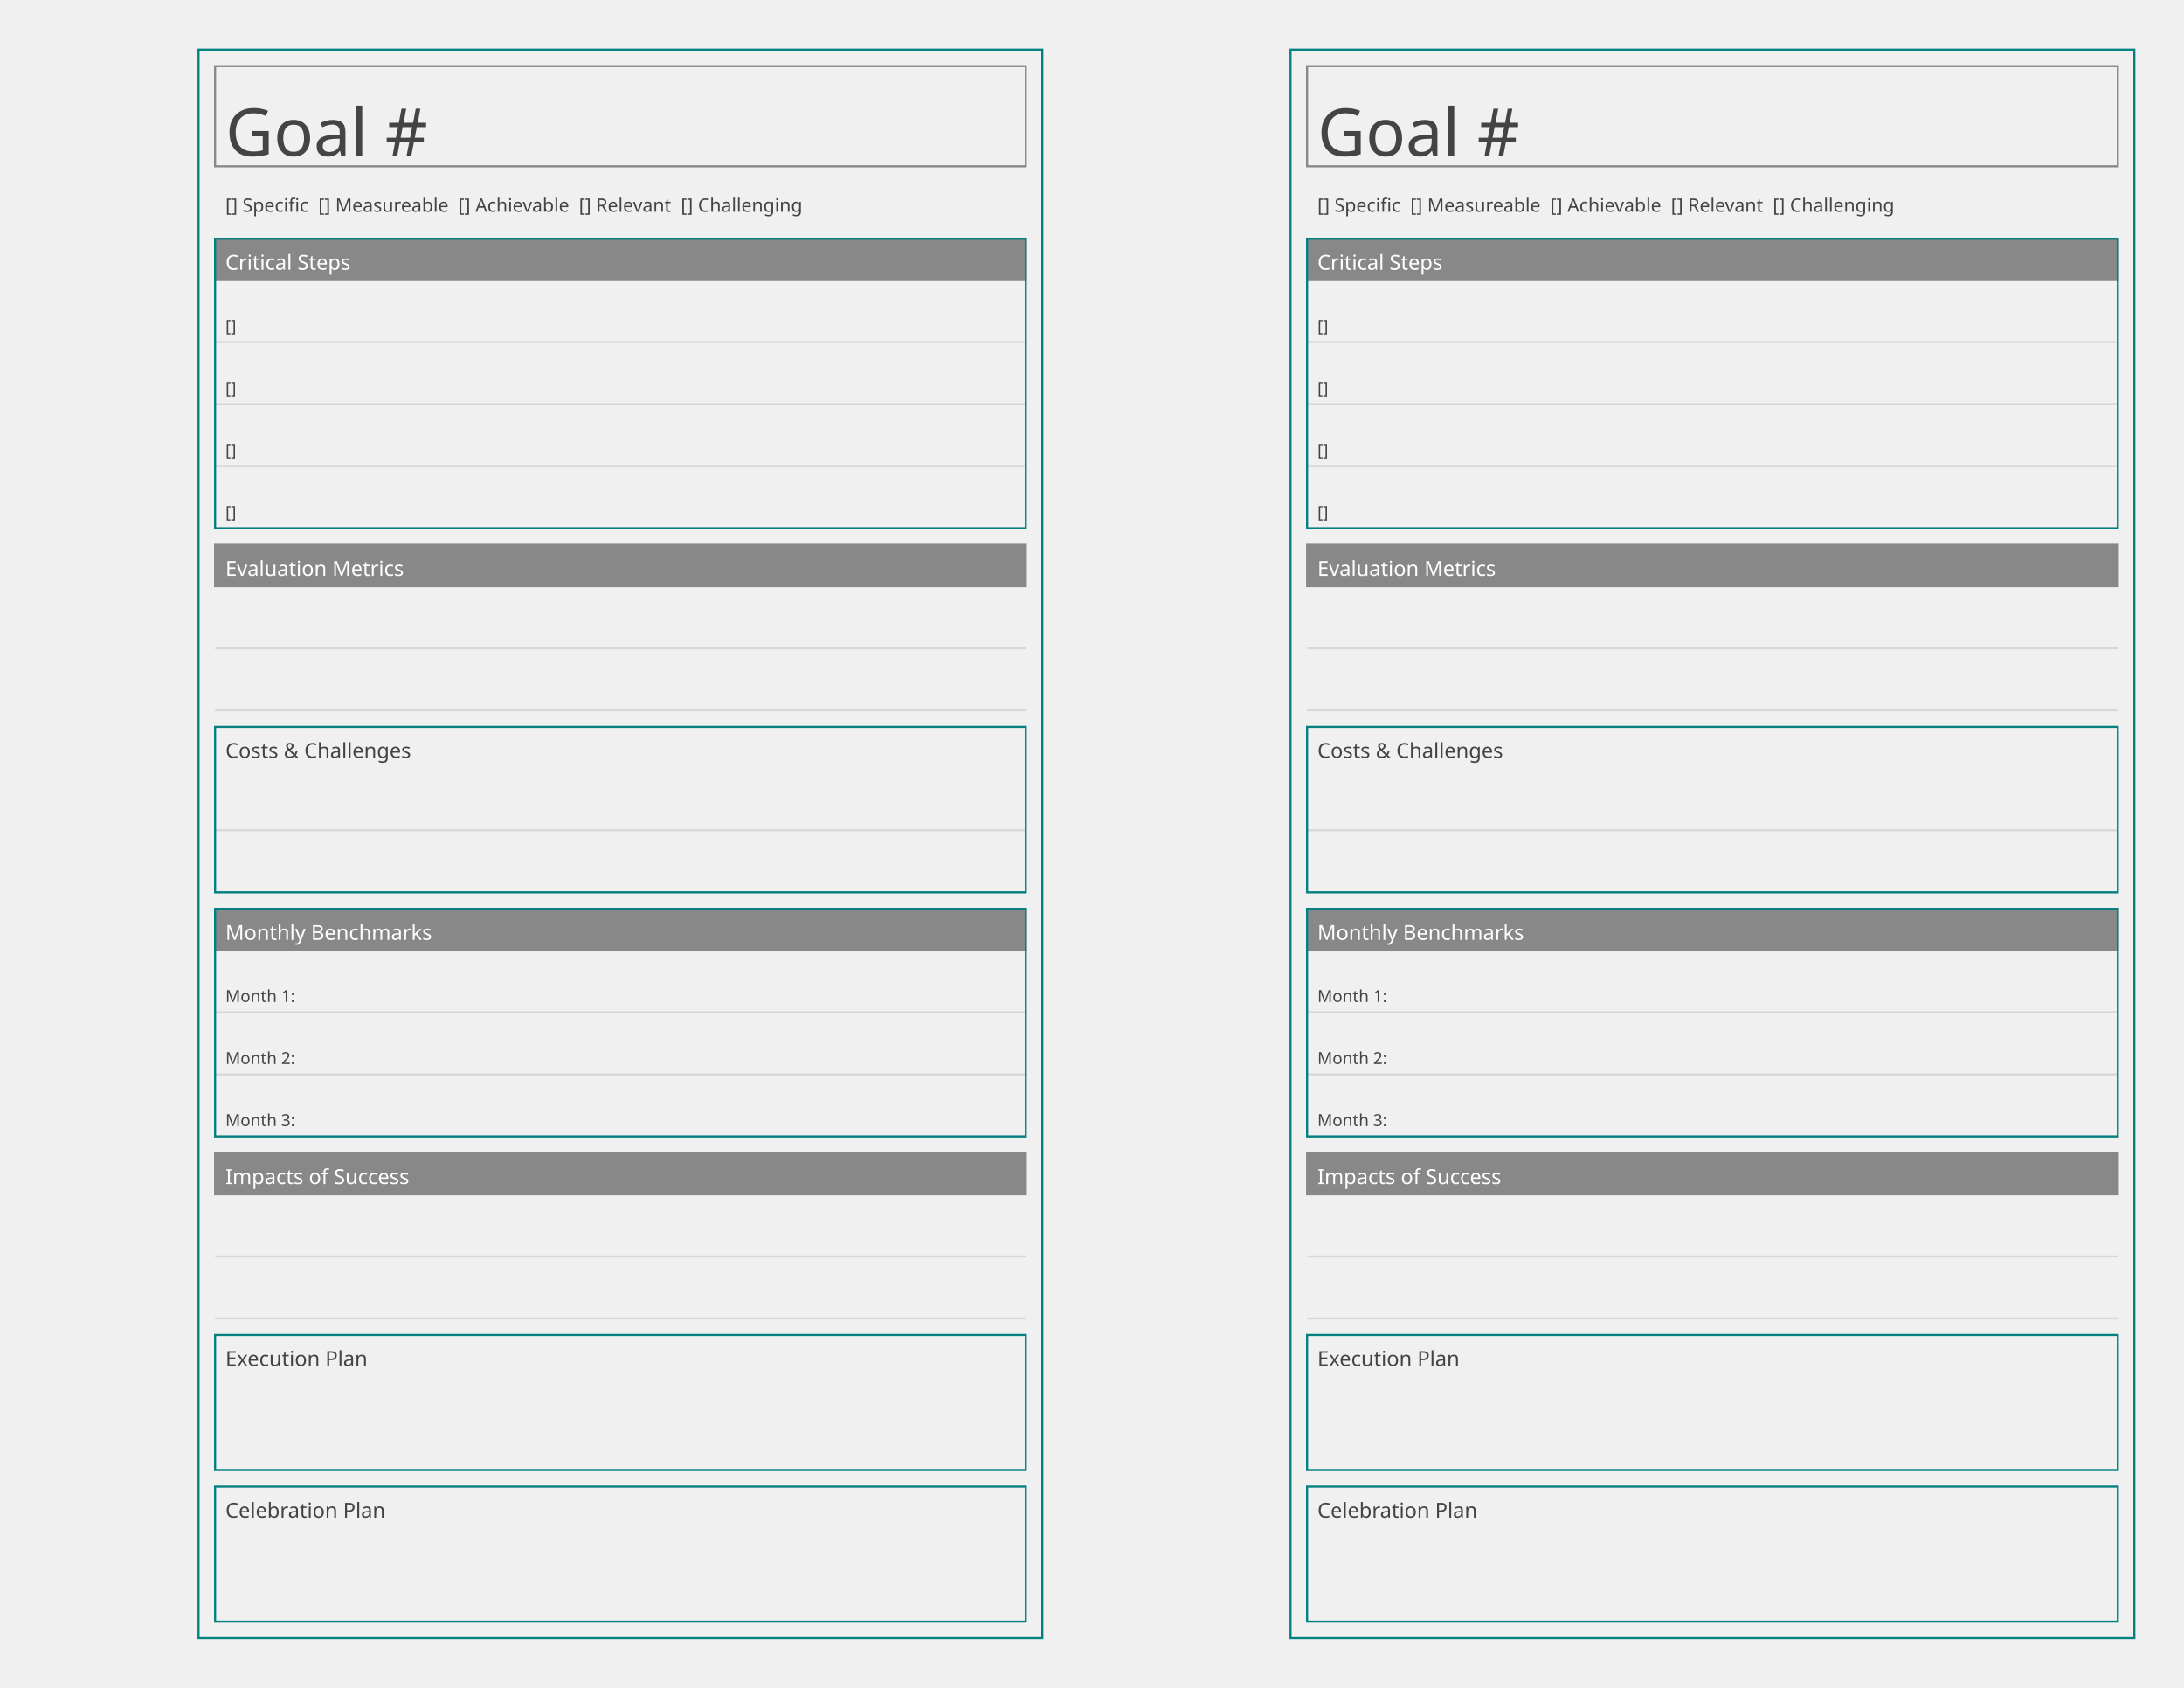
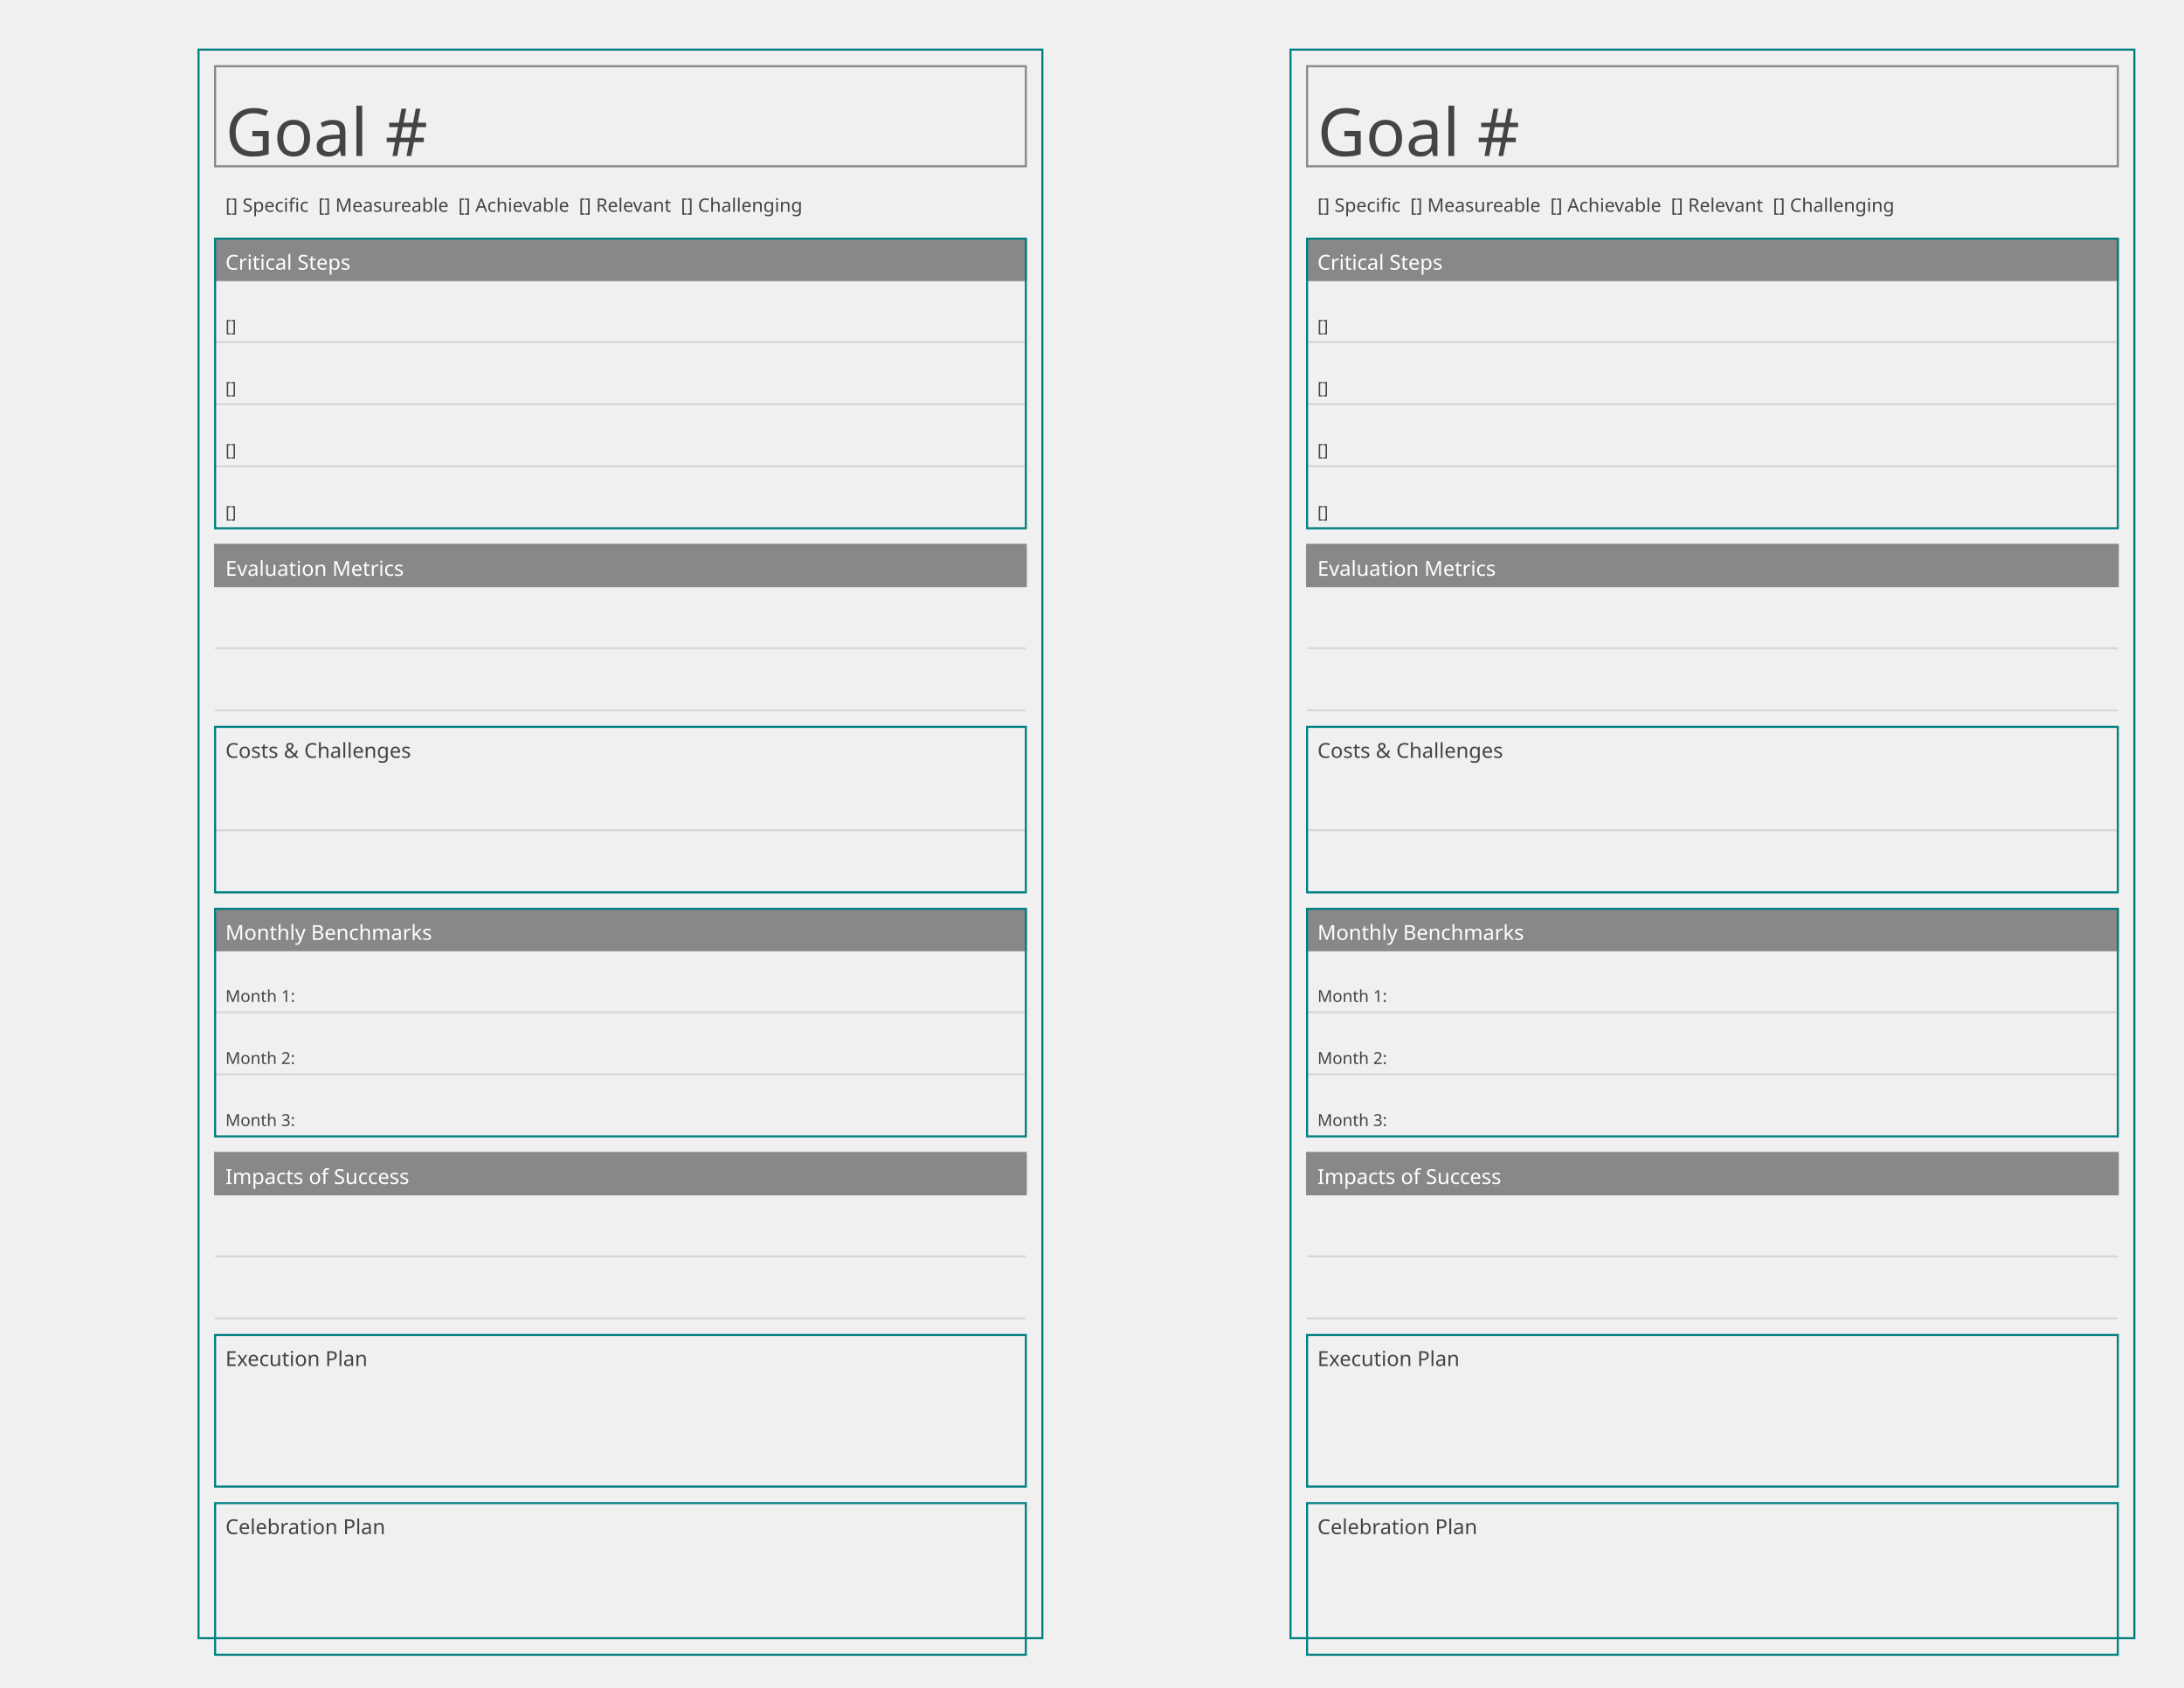
<svg xmlns="http://www.w3.org/2000/svg" baseProfile="tiny" height="8.5in" version="1.2" width="11in">
  <defs />
  <g transform="translate(96, 24.0)">
    <rect fill="none" height="768.0" stroke="#008080" width="408.0" x="0" y="0" />
    <g transform="translate(8, 8)">
      <rect fill="none" height="48.4" stroke="#888888" stroke-width="1" width="392.0" x="0" y="0" />
      <text alignment-baseline="text-after-edge" fill="#444444" font-family="Trebuchet MS" font-size="32" text-anchor="start" transform="translate(5,43.4)">Goal #</text>
    </g>
    <g transform="translate(8, 56.4)">
      <g transform="translate(0,8)">
        <rect fill="none" height="19" stroke="none" width="392.0" x="0" y="0" />
        <text alignment-baseline="text-after-edge" fill="#444444" font-family="Ubuntu Mono" font-size="9" text-anchor="start" x="5" y="14">[] Specific  [] Measureable  [] Achievable  [] Relevant  [] Challenging</text>
      </g>
      <g transform="translate(0,35)">
        <g>
          <rect fill="#888888" height="20" stroke="#888888" width="392.0" x="0" y="0" />
          <text alignment-baseline="text-after-edge" fill="#ffffff" font-family="Trebuchet MS" font-size="10" text-anchor="start" x="5" y="15">Critical Steps</text>
        </g>
        <g>
          <line stroke="#d7d7d7" x1="0" x2="392.0" y1="50" y2="50" />
          <line stroke="#d7d7d7" x1="0" x2="392.0" y1="80" y2="80" />
          <line stroke="#d7d7d7" x1="0" x2="392.0" y1="110" y2="110" />
          <line stroke="#d7d7d7" x1="0" x2="392.0" y1="140" y2="140" />
          <text alignment-baseline="text-after-edge" fill="#444444" font-family="Ubuntu Mono" font-size="8" text-anchor="start" x="5" y="45">[]</text>
          <text alignment-baseline="text-after-edge" fill="#444444" font-family="Ubuntu Mono" font-size="8" text-anchor="start" x="5" y="75">[]</text>
          <text alignment-baseline="text-after-edge" fill="#444444" font-family="Ubuntu Mono" font-size="8" text-anchor="start" x="5" y="105">[]</text>
          <text alignment-baseline="text-after-edge" fill="#444444" font-family="Ubuntu Mono" font-size="8" text-anchor="start" x="5" y="135">[]</text>
        </g>
        <rect fill="none" height="140" stroke="#008080" width="392.0" x="0" y="0" />
      </g>
      <g transform="translate(0,183)">
        <g>
          <rect fill="#888888" height="20" stroke="#888888" width="392.0" x="0" y="0" />
          <text alignment-baseline="text-after-edge" fill="#ffffff" font-family="Trebuchet MS" font-size="10" text-anchor="start" x="5" y="15">Evaluation Metrics</text>
        </g>
        <g>
          <line stroke="#d7d7d7" x1="0" x2="392.0" y1="50" y2="50" />
          <line stroke="#d7d7d7" x1="0" x2="392.0" y1="80" y2="80" />
        </g>
      </g>
      <g transform="translate(0,271)">
        <g>
          <rect fill="none" height="20" stroke="none" width="392.0" x="0" y="0" />
          <text alignment-baseline="text-after-edge" fill="#444444" font-family="Trebuchet MS" font-size="10" text-anchor="start" x="5" y="15">Costs &amp; Challenges</text>
        </g>
        <g>
          <line stroke="#d7d7d7" x1="0" x2="392.0" y1="50" y2="50" />
          <line stroke="#d7d7d7" x1="0" x2="392.0" y1="80" y2="80" />
          <text alignment-baseline="text-after-edge" fill="#444444" font-family="Ubuntu Mono" font-size="8" text-anchor="start" x="5" y="45" />
          <text alignment-baseline="text-after-edge" fill="#444444" font-family="Ubuntu Mono" font-size="8" text-anchor="start" x="5" y="75" />
        </g>
        <rect fill="none" height="80" stroke="#008080" width="392.0" x="0" y="0" />
      </g>
      <g transform="translate(0,359)">
        <g>
          <rect fill="#888888" height="20" stroke="#888888" width="392.0" x="0" y="0" />
          <text alignment-baseline="text-after-edge" fill="#ffffff" font-family="Trebuchet MS" font-size="10" text-anchor="start" x="5" y="15">Monthly Benchmarks</text>
        </g>
        <g>
          <line stroke="#d7d7d7" x1="0" x2="392.0" y1="50" y2="50" />
          <line stroke="#d7d7d7" x1="0" x2="392.0" y1="80" y2="80" />
          <line stroke="#d7d7d7" x1="0" x2="392.0" y1="110" y2="110" />
          <text alignment-baseline="text-after-edge" fill="#444444" font-family="Ubuntu Mono" font-size="8" text-anchor="start" x="5" y="45">Month 1:</text>
          <text alignment-baseline="text-after-edge" fill="#444444" font-family="Ubuntu Mono" font-size="8" text-anchor="start" x="5" y="75">Month 2:</text>
          <text alignment-baseline="text-after-edge" fill="#444444" font-family="Ubuntu Mono" font-size="8" text-anchor="start" x="5" y="105">Month 3:</text>
        </g>
        <rect fill="none" height="110" stroke="#008080" width="392.0" x="0" y="0" />
      </g>
      <g transform="translate(0,477)">
        <g>
          <rect fill="#888888" height="20" stroke="#888888" width="392.0" x="0" y="0" />
          <text alignment-baseline="text-after-edge" fill="#ffffff" font-family="Trebuchet MS" font-size="10" text-anchor="start" x="5" y="15">Impacts of Success</text>
        </g>
        <g>
          <line stroke="#d7d7d7" x1="0" x2="392.0" y1="50" y2="50" />
          <line stroke="#d7d7d7" x1="0" x2="392.0" y1="80" y2="80" />
          <text alignment-baseline="text-after-edge" fill="#444444" font-family="Ubuntu Mono" font-size="8" text-anchor="start" x="0" y="45" />
          <text alignment-baseline="text-after-edge" fill="#444444" font-family="Ubuntu Mono" font-size="8" text-anchor="start" x="0" y="75" />
        </g>
      </g>
      <g transform="translate(0,565)">
        <g>
          <rect fill="none" height="20" stroke="none" width="392.0" x="0" y="0" />
          <text alignment-baseline="text-after-edge" fill="#444444" font-family="Ubuntu Mono" font-size="10" text-anchor="start" x="5" y="15">Execution Plan</text>
        </g>
        <g>
-           <line stroke="#d7d7d7" x1="0" x2="392.0" y1="65.3" y2="65.3" />
-         </g>
-         <rect fill="none" height="65.3" stroke="#008080" width="392.0" x="0" y="0" />
-       </g>
-       <g transform="translate(0,638.3)">
+           <line stroke="#d7d7d7" x1="0" x2="392.0" y1="73.3" y2="73.3" />
+         </g>
+         <rect fill="none" height="73.3" stroke="#008080" width="392.0" x="0" y="0" />
+       </g>
+       <g transform="translate(0,646.3)">
        <g>
          <rect fill="none" height="20" stroke="none" width="392.0" x="0" y="0" />
          <text alignment-baseline="text-after-edge" fill="#444444" font-family="Ubuntu Mono" font-size="10" text-anchor="start" x="5" y="15">Celebration Plan</text>
        </g>
        <g>
-           <line stroke="#d7d7d7" x1="0" x2="392.0" y1="65.3" y2="65.3" />
-         </g>
-         <rect fill="none" height="65.3" stroke="#008080" width="392.0" x="0" y="0" />
+           <line stroke="#d7d7d7" x1="0" x2="392.0" y1="73.3" y2="73.3" />
+         </g>
+         <rect fill="none" height="73.3" stroke="#008080" width="392.0" x="0" y="0" />
      </g>
    </g>
  </g>
  <g transform="translate(624.0, 24.0)">
    <rect fill="none" height="768.0" stroke="#008080" width="408.0" x="0" y="0" />
    <g transform="translate(8, 8)">
      <rect fill="none" height="48.4" stroke="#888888" stroke-width="1" width="392.0" x="0" y="0" />
      <text alignment-baseline="text-after-edge" fill="#444444" font-family="Trebuchet MS" font-size="32" text-anchor="start" transform="translate(5,43.4)">Goal #</text>
    </g>
    <g transform="translate(8, 56.4)">
      <g transform="translate(0,8)">
        <rect fill="none" height="19" stroke="none" width="392.0" x="0" y="0" />
        <text alignment-baseline="text-after-edge" fill="#444444" font-family="Ubuntu Mono" font-size="9" text-anchor="start" x="5" y="14">[] Specific  [] Measureable  [] Achievable  [] Relevant  [] Challenging</text>
      </g>
      <g transform="translate(0,35)">
        <g>
          <rect fill="#888888" height="20" stroke="#888888" width="392.0" x="0" y="0" />
          <text alignment-baseline="text-after-edge" fill="#ffffff" font-family="Trebuchet MS" font-size="10" text-anchor="start" x="5" y="15">Critical Steps</text>
        </g>
        <g>
          <line stroke="#d7d7d7" x1="0" x2="392.0" y1="50" y2="50" />
          <line stroke="#d7d7d7" x1="0" x2="392.0" y1="80" y2="80" />
          <line stroke="#d7d7d7" x1="0" x2="392.0" y1="110" y2="110" />
          <line stroke="#d7d7d7" x1="0" x2="392.0" y1="140" y2="140" />
          <text alignment-baseline="text-after-edge" fill="#444444" font-family="Ubuntu Mono" font-size="8" text-anchor="start" x="5" y="45">[]</text>
          <text alignment-baseline="text-after-edge" fill="#444444" font-family="Ubuntu Mono" font-size="8" text-anchor="start" x="5" y="75">[]</text>
          <text alignment-baseline="text-after-edge" fill="#444444" font-family="Ubuntu Mono" font-size="8" text-anchor="start" x="5" y="105">[]</text>
          <text alignment-baseline="text-after-edge" fill="#444444" font-family="Ubuntu Mono" font-size="8" text-anchor="start" x="5" y="135">[]</text>
        </g>
        <rect fill="none" height="140" stroke="#008080" width="392.0" x="0" y="0" />
      </g>
      <g transform="translate(0,183)">
        <g>
          <rect fill="#888888" height="20" stroke="#888888" width="392.0" x="0" y="0" />
          <text alignment-baseline="text-after-edge" fill="#ffffff" font-family="Trebuchet MS" font-size="10" text-anchor="start" x="5" y="15">Evaluation Metrics</text>
        </g>
        <g>
          <line stroke="#d7d7d7" x1="0" x2="392.0" y1="50" y2="50" />
          <line stroke="#d7d7d7" x1="0" x2="392.0" y1="80" y2="80" />
        </g>
      </g>
      <g transform="translate(0,271)">
        <g>
          <rect fill="none" height="20" stroke="none" width="392.0" x="0" y="0" />
          <text alignment-baseline="text-after-edge" fill="#444444" font-family="Trebuchet MS" font-size="10" text-anchor="start" x="5" y="15">Costs &amp; Challenges</text>
        </g>
        <g>
          <line stroke="#d7d7d7" x1="0" x2="392.0" y1="50" y2="50" />
          <line stroke="#d7d7d7" x1="0" x2="392.0" y1="80" y2="80" />
          <text alignment-baseline="text-after-edge" fill="#444444" font-family="Ubuntu Mono" font-size="8" text-anchor="start" x="5" y="45" />
          <text alignment-baseline="text-after-edge" fill="#444444" font-family="Ubuntu Mono" font-size="8" text-anchor="start" x="5" y="75" />
        </g>
        <rect fill="none" height="80" stroke="#008080" width="392.0" x="0" y="0" />
      </g>
      <g transform="translate(0,359)">
        <g>
          <rect fill="#888888" height="20" stroke="#888888" width="392.0" x="0" y="0" />
          <text alignment-baseline="text-after-edge" fill="#ffffff" font-family="Trebuchet MS" font-size="10" text-anchor="start" x="5" y="15">Monthly Benchmarks</text>
        </g>
        <g>
          <line stroke="#d7d7d7" x1="0" x2="392.0" y1="50" y2="50" />
          <line stroke="#d7d7d7" x1="0" x2="392.0" y1="80" y2="80" />
          <line stroke="#d7d7d7" x1="0" x2="392.0" y1="110" y2="110" />
          <text alignment-baseline="text-after-edge" fill="#444444" font-family="Ubuntu Mono" font-size="8" text-anchor="start" x="5" y="45">Month 1:</text>
          <text alignment-baseline="text-after-edge" fill="#444444" font-family="Ubuntu Mono" font-size="8" text-anchor="start" x="5" y="75">Month 2:</text>
          <text alignment-baseline="text-after-edge" fill="#444444" font-family="Ubuntu Mono" font-size="8" text-anchor="start" x="5" y="105">Month 3:</text>
        </g>
        <rect fill="none" height="110" stroke="#008080" width="392.0" x="0" y="0" />
      </g>
      <g transform="translate(0,477)">
        <g>
          <rect fill="#888888" height="20" stroke="#888888" width="392.0" x="0" y="0" />
          <text alignment-baseline="text-after-edge" fill="#ffffff" font-family="Trebuchet MS" font-size="10" text-anchor="start" x="5" y="15">Impacts of Success</text>
        </g>
        <g>
          <line stroke="#d7d7d7" x1="0" x2="392.0" y1="50" y2="50" />
          <line stroke="#d7d7d7" x1="0" x2="392.0" y1="80" y2="80" />
          <text alignment-baseline="text-after-edge" fill="#444444" font-family="Ubuntu Mono" font-size="8" text-anchor="start" x="0" y="45" />
          <text alignment-baseline="text-after-edge" fill="#444444" font-family="Ubuntu Mono" font-size="8" text-anchor="start" x="0" y="75" />
        </g>
      </g>
      <g transform="translate(0,565)">
        <g>
          <rect fill="none" height="20" stroke="none" width="392.0" x="0" y="0" />
          <text alignment-baseline="text-after-edge" fill="#444444" font-family="Ubuntu Mono" font-size="10" text-anchor="start" x="5" y="15">Execution Plan</text>
        </g>
        <g>
-           <line stroke="#d7d7d7" x1="0" x2="392.0" y1="65.3" y2="65.3" />
-         </g>
-         <rect fill="none" height="65.3" stroke="#008080" width="392.0" x="0" y="0" />
-       </g>
-       <g transform="translate(0,638.3)">
+           <line stroke="#d7d7d7" x1="0" x2="392.0" y1="73.3" y2="73.3" />
+         </g>
+         <rect fill="none" height="73.3" stroke="#008080" width="392.0" x="0" y="0" />
+       </g>
+       <g transform="translate(0,646.3)">
        <g>
          <rect fill="none" height="20" stroke="none" width="392.0" x="0" y="0" />
          <text alignment-baseline="text-after-edge" fill="#444444" font-family="Ubuntu Mono" font-size="10" text-anchor="start" x="5" y="15">Celebration Plan</text>
        </g>
        <g>
-           <line stroke="#d7d7d7" x1="0" x2="392.0" y1="65.3" y2="65.3" />
-         </g>
-         <rect fill="none" height="65.3" stroke="#008080" width="392.0" x="0" y="0" />
+           <line stroke="#d7d7d7" x1="0" x2="392.0" y1="73.3" y2="73.3" />
+         </g>
+         <rect fill="none" height="73.3" stroke="#008080" width="392.0" x="0" y="0" />
      </g>
    </g>
  </g>
</svg>
